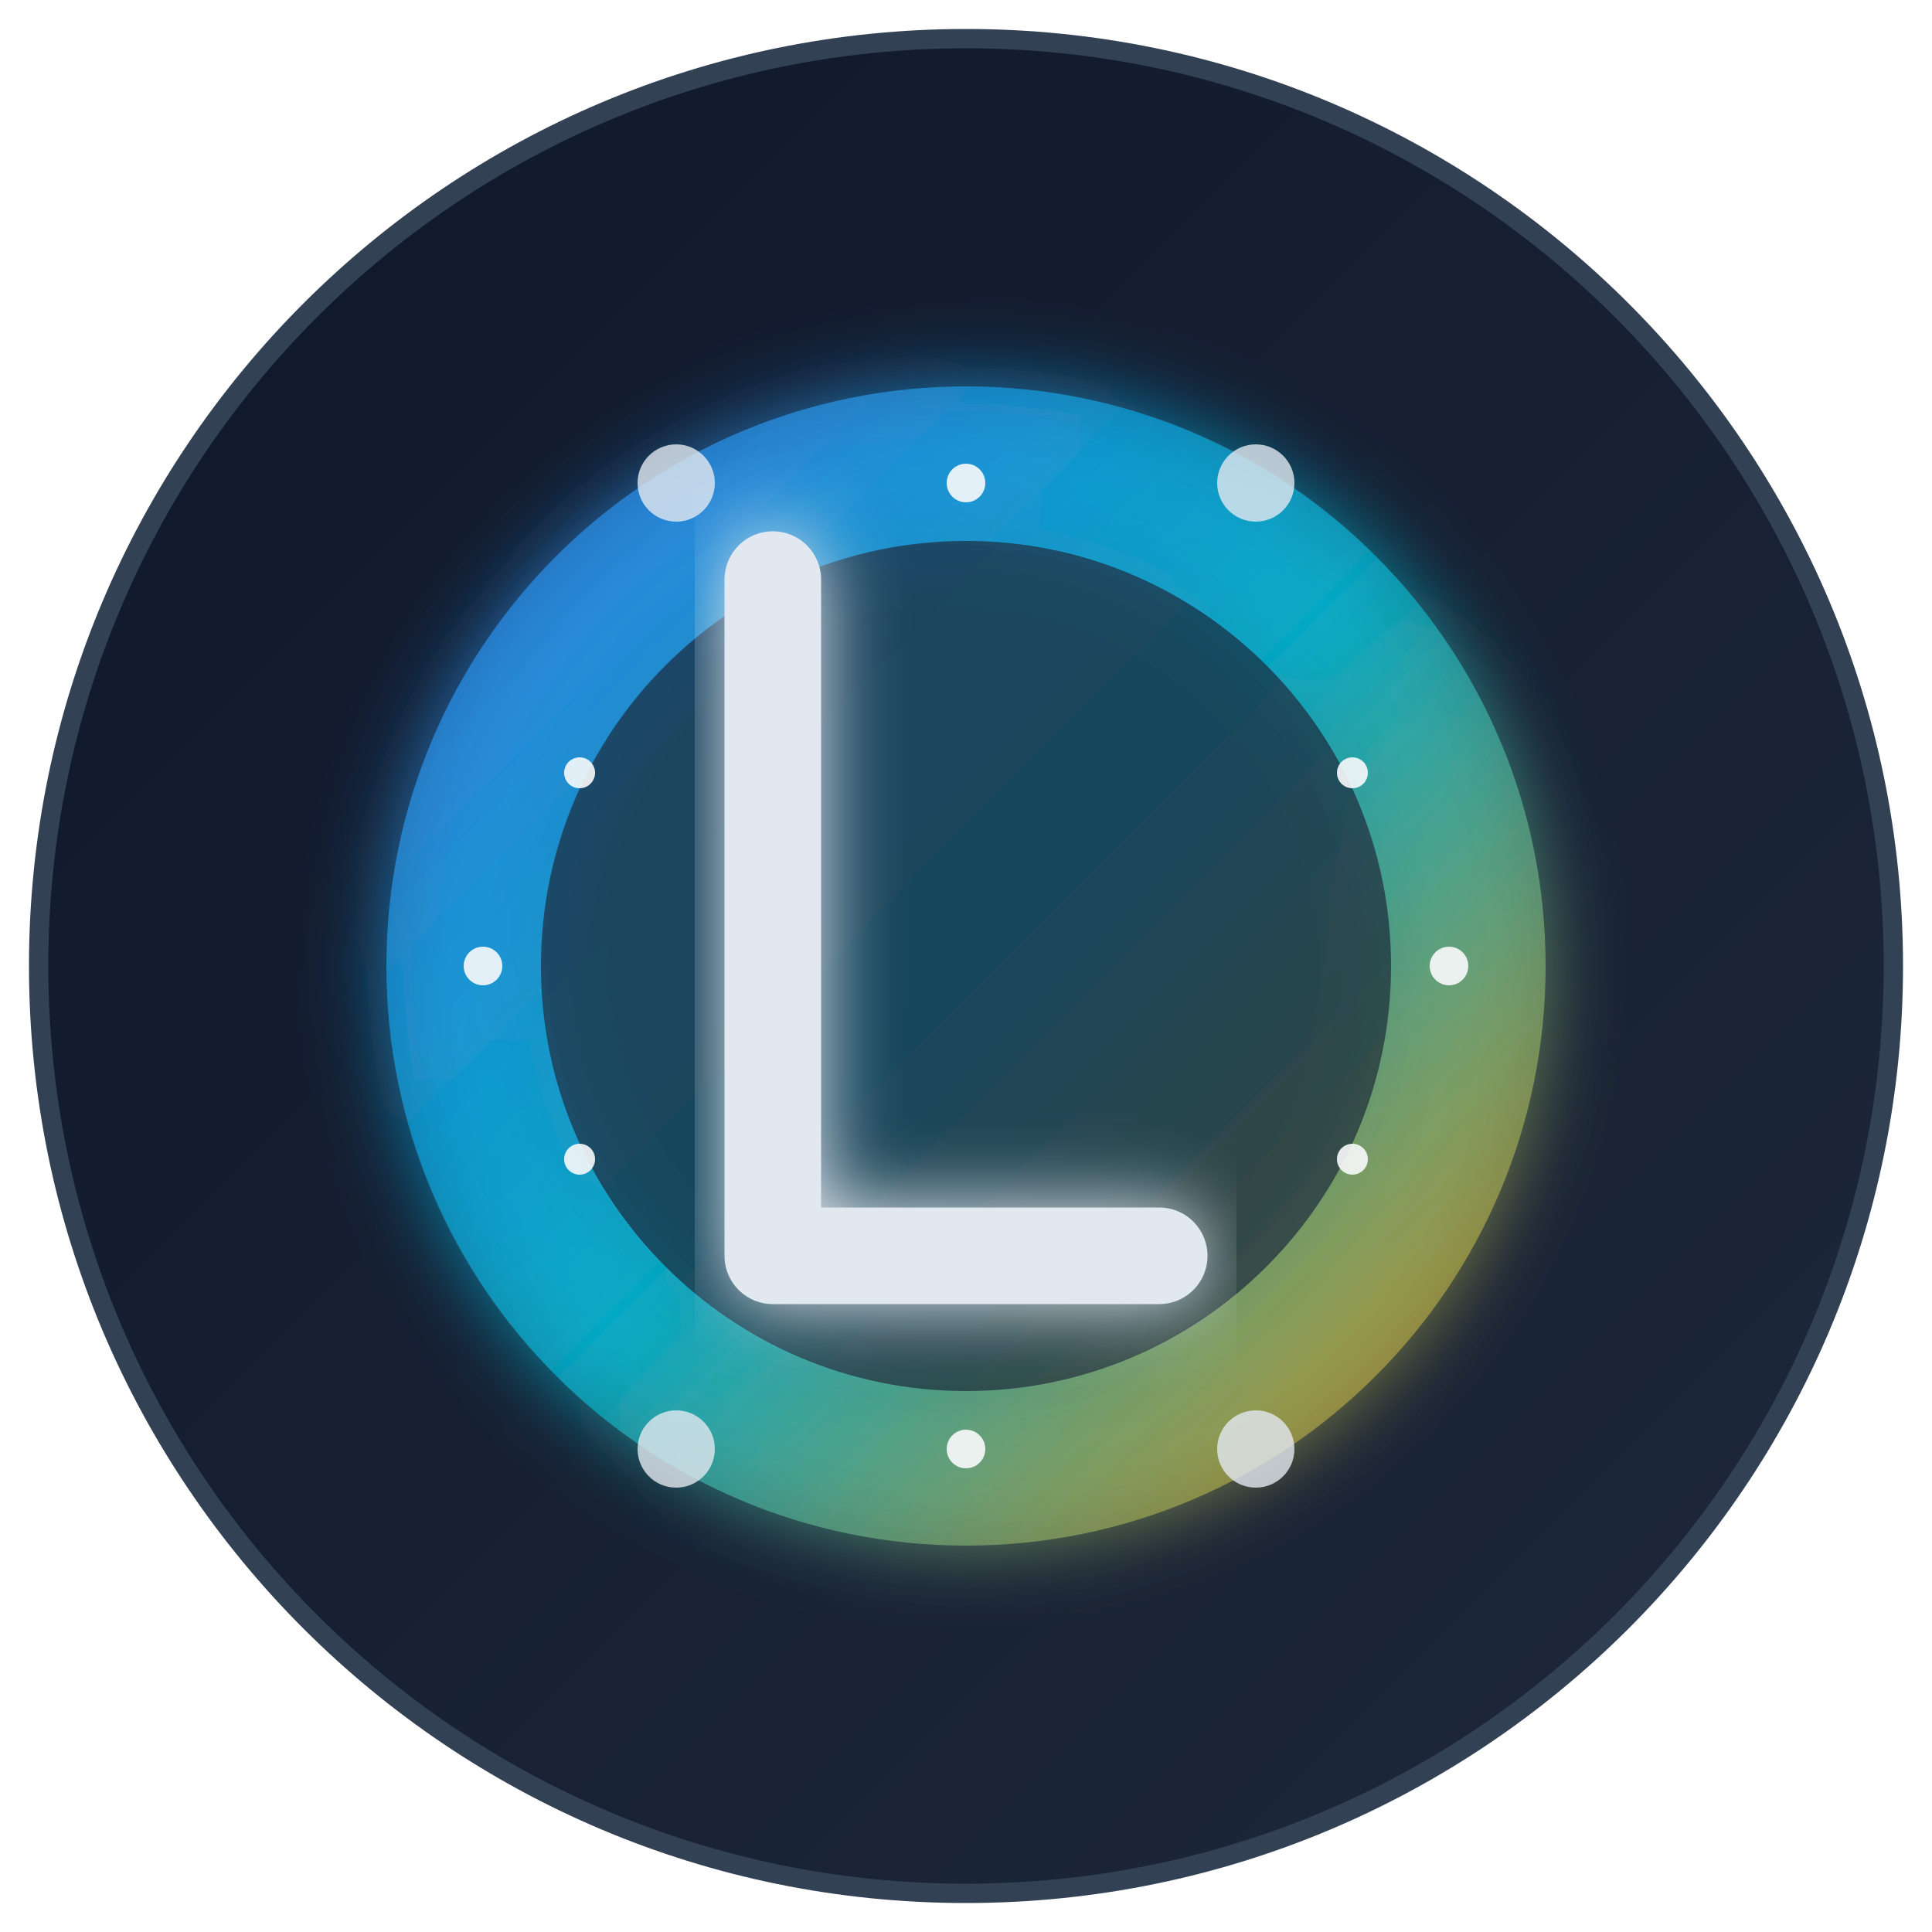
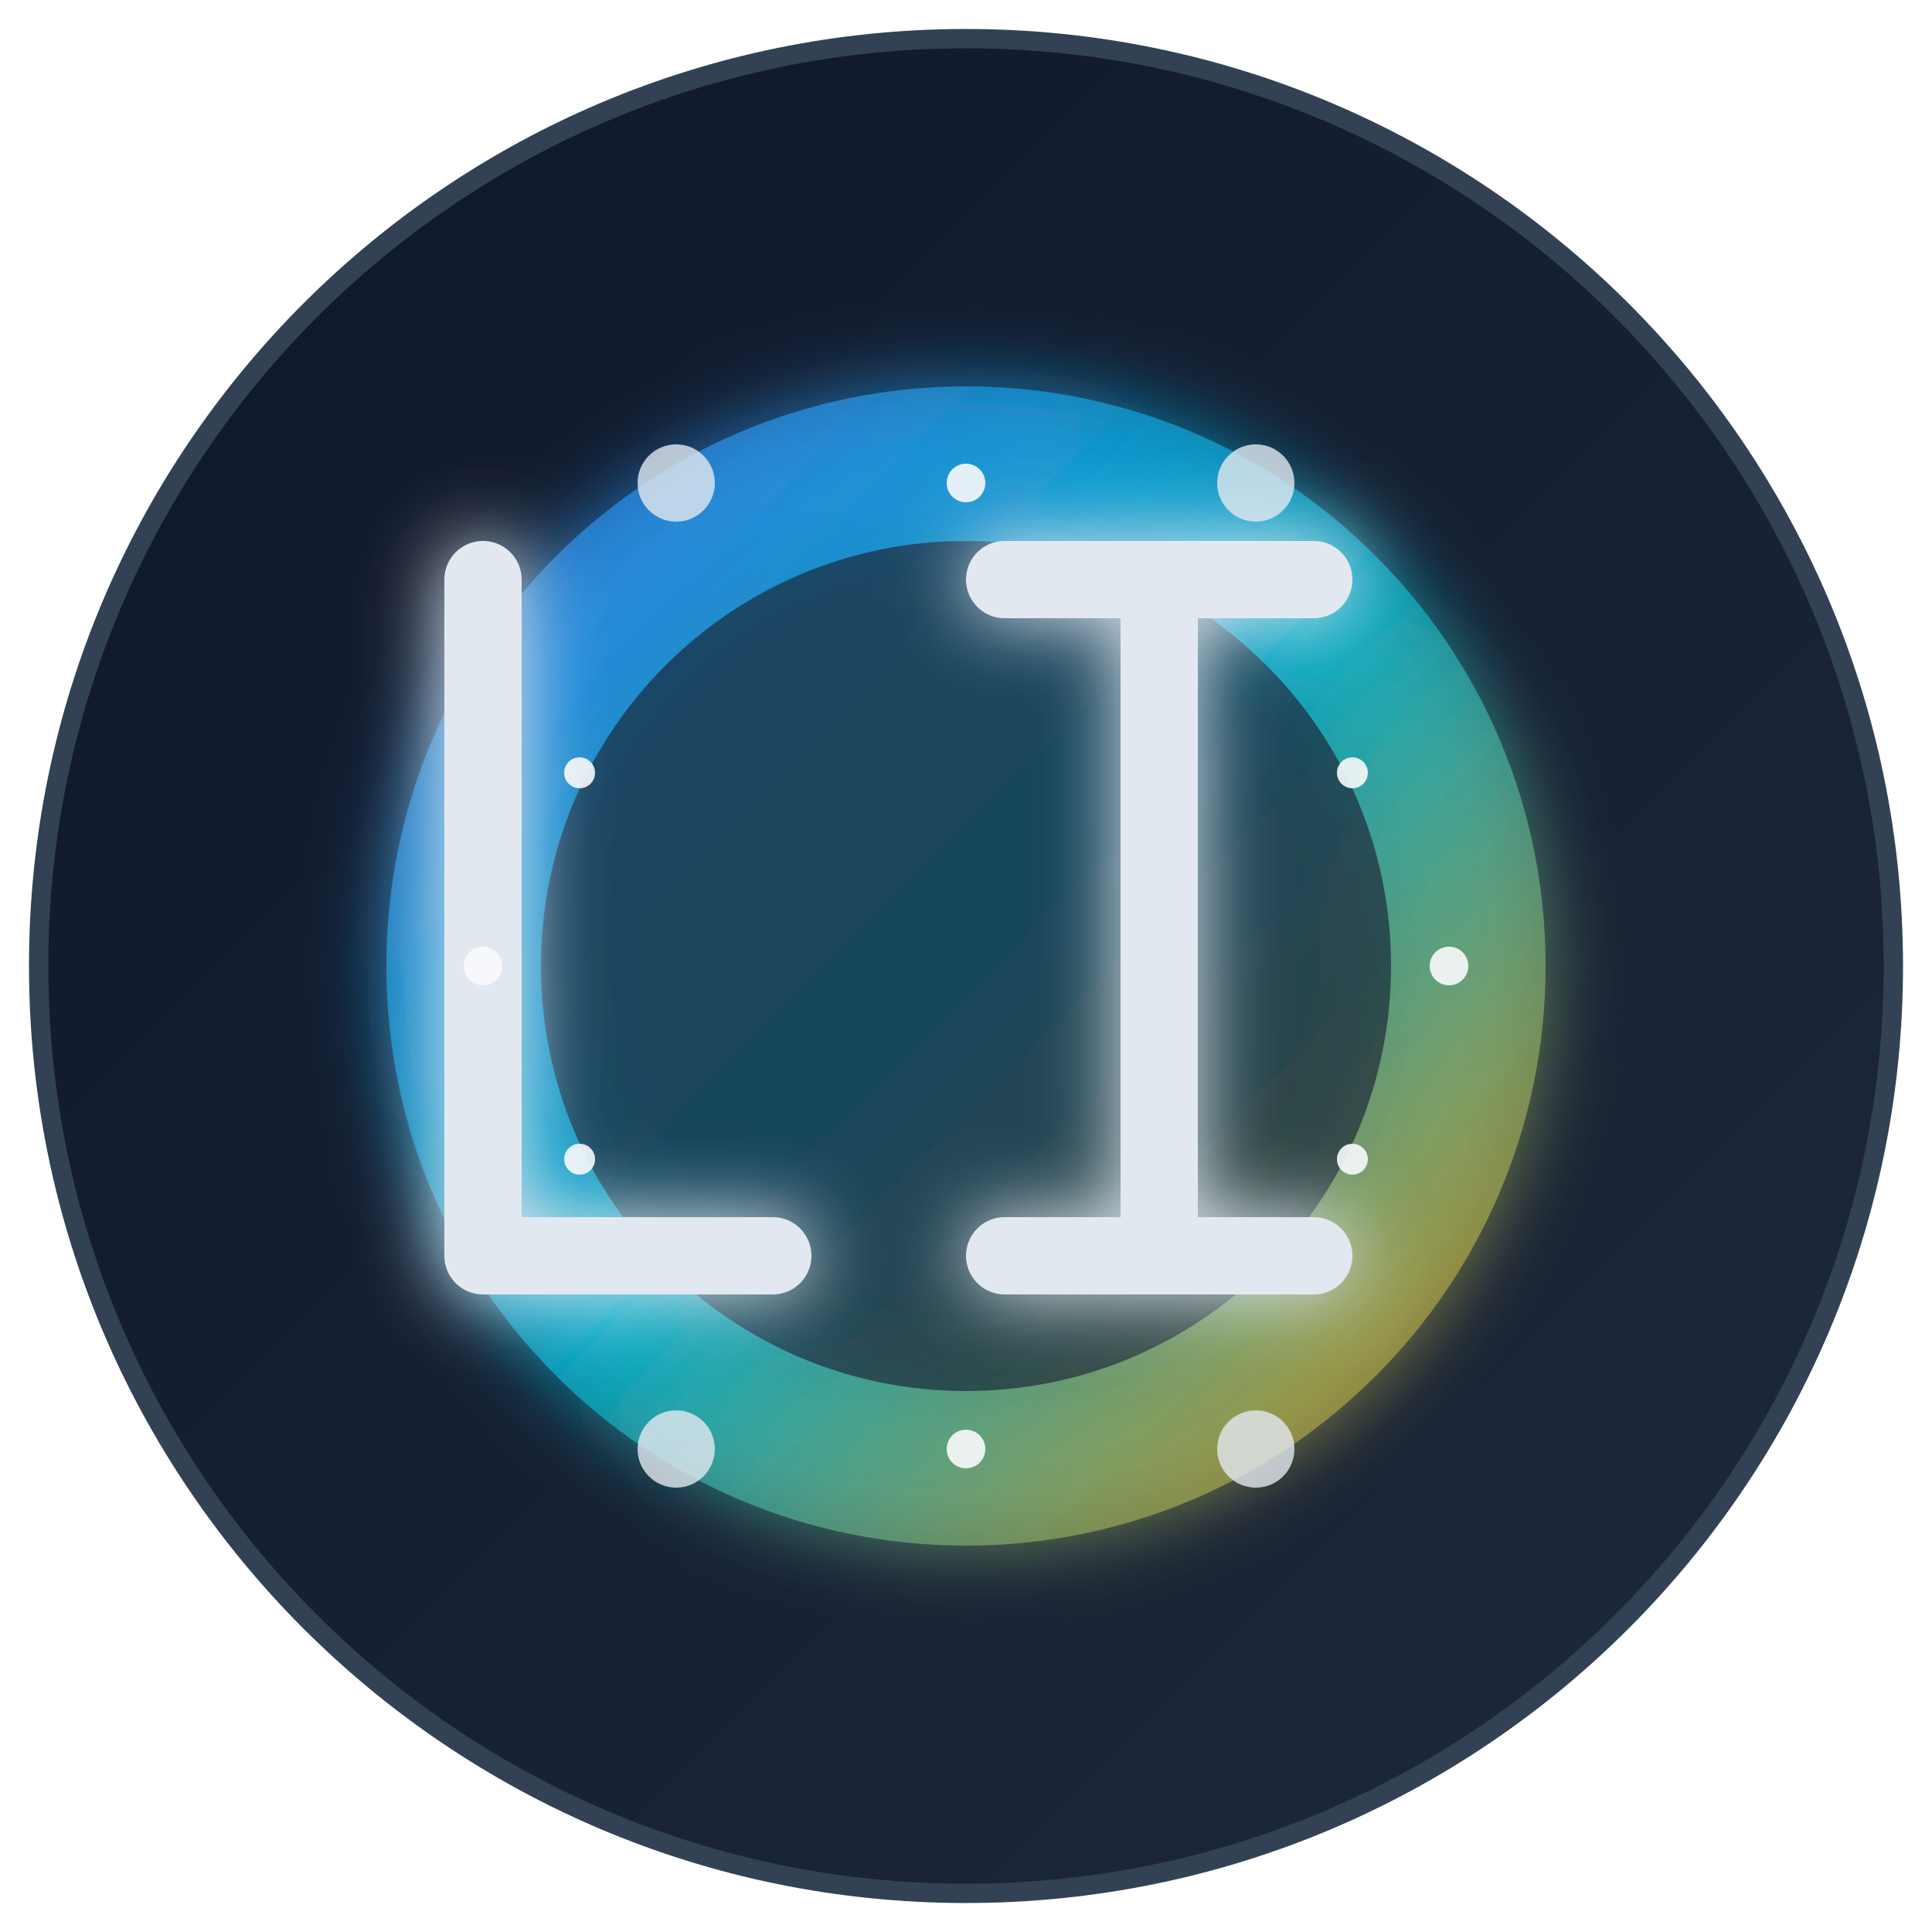
<svg xmlns="http://www.w3.org/2000/svg" width="100" height="100" viewBox="0 0 100 100">
  <defs>
    <linearGradient id="bgGradient" x1="0%" y1="0%" x2="100%" y2="100%">
      <stop offset="0%" stop-color="#0F172A" />
      <stop offset="100%" stop-color="#1E293B" />
    </linearGradient>
    <linearGradient id="flameGradient" x1="0%" y1="0%" x2="100%" y2="100%">
      <stop offset="0%" stop-color="#3B82F6" />
      <stop offset="50%" stop-color="#06B6D4" />
      <stop offset="100%" stop-color="#F59E0B" />
    </linearGradient>
    <filter id="glow" x="-20%" y="-20%" width="140%" height="140%">
      <feGaussianBlur stdDeviation="2" result="blur" />
      <feComposite in="SourceGraphic" in2="blur" operator="over" />
    </filter>
  </defs>
  <circle cx="50" cy="50" r="48" fill="url(#bgGradient)" stroke="#334155" stroke-width="1" />
  <g filter="url(#glow)">
    <circle cx="50" cy="50" r="30" fill="url(#flameGradient)" opacity="0.7" />
    <circle cx="50" cy="50" r="22" fill="#1E293B" opacity="0.7" />
  </g>
-   <path d="M40,30 L40,65 L60,65" fill="none" stroke="#E2E8F0" stroke-width="5" stroke-linecap="round" stroke-linejoin="round" filter="url(#glow)" />
+   <g filter="url(#glow)">
+     <path d="M25,30 L25,65 L40,65" fill="none" stroke="#E2E8F0" stroke-width="4" stroke-linecap="round" stroke-linejoin="round" />
+     <line x1="60" y1="30" x2="60" y2="65" stroke="#E2E8F0" stroke-width="4" stroke-linecap="round" />
+     <line x1="52" y1="30" x2="68" y2="30" stroke="#E2E8F0" stroke-width="4" stroke-linecap="round" />
+     <line x1="52" y1="65" x2="68" y2="65" stroke="#E2E8F0" stroke-width="4" stroke-linecap="round" />
+   </g>
  <circle cx="35" cy="25" r="2" fill="#E2E8F0" opacity="0.8" />
  <circle cx="65" cy="25" r="2" fill="#E2E8F0" opacity="0.8" />
  <circle cx="65" cy="75" r="2" fill="#E2E8F0" opacity="0.8" />
  <circle cx="35" cy="75" r="2" fill="#E2E8F0" opacity="0.8" />
  <g fill="#F8FAFC" opacity="0.9">
    <circle cx="25" cy="50" r="1" />
    <circle cx="75" cy="50" r="1" />
    <circle cx="50" cy="25" r="1" />
    <circle cx="50" cy="75" r="1" />
    <circle cx="30" cy="40" r="0.8" />
    <circle cx="70" cy="40" r="0.8" />
    <circle cx="30" cy="60" r="0.8" />
    <circle cx="70" cy="60" r="0.8" />
  </g>
</svg>
